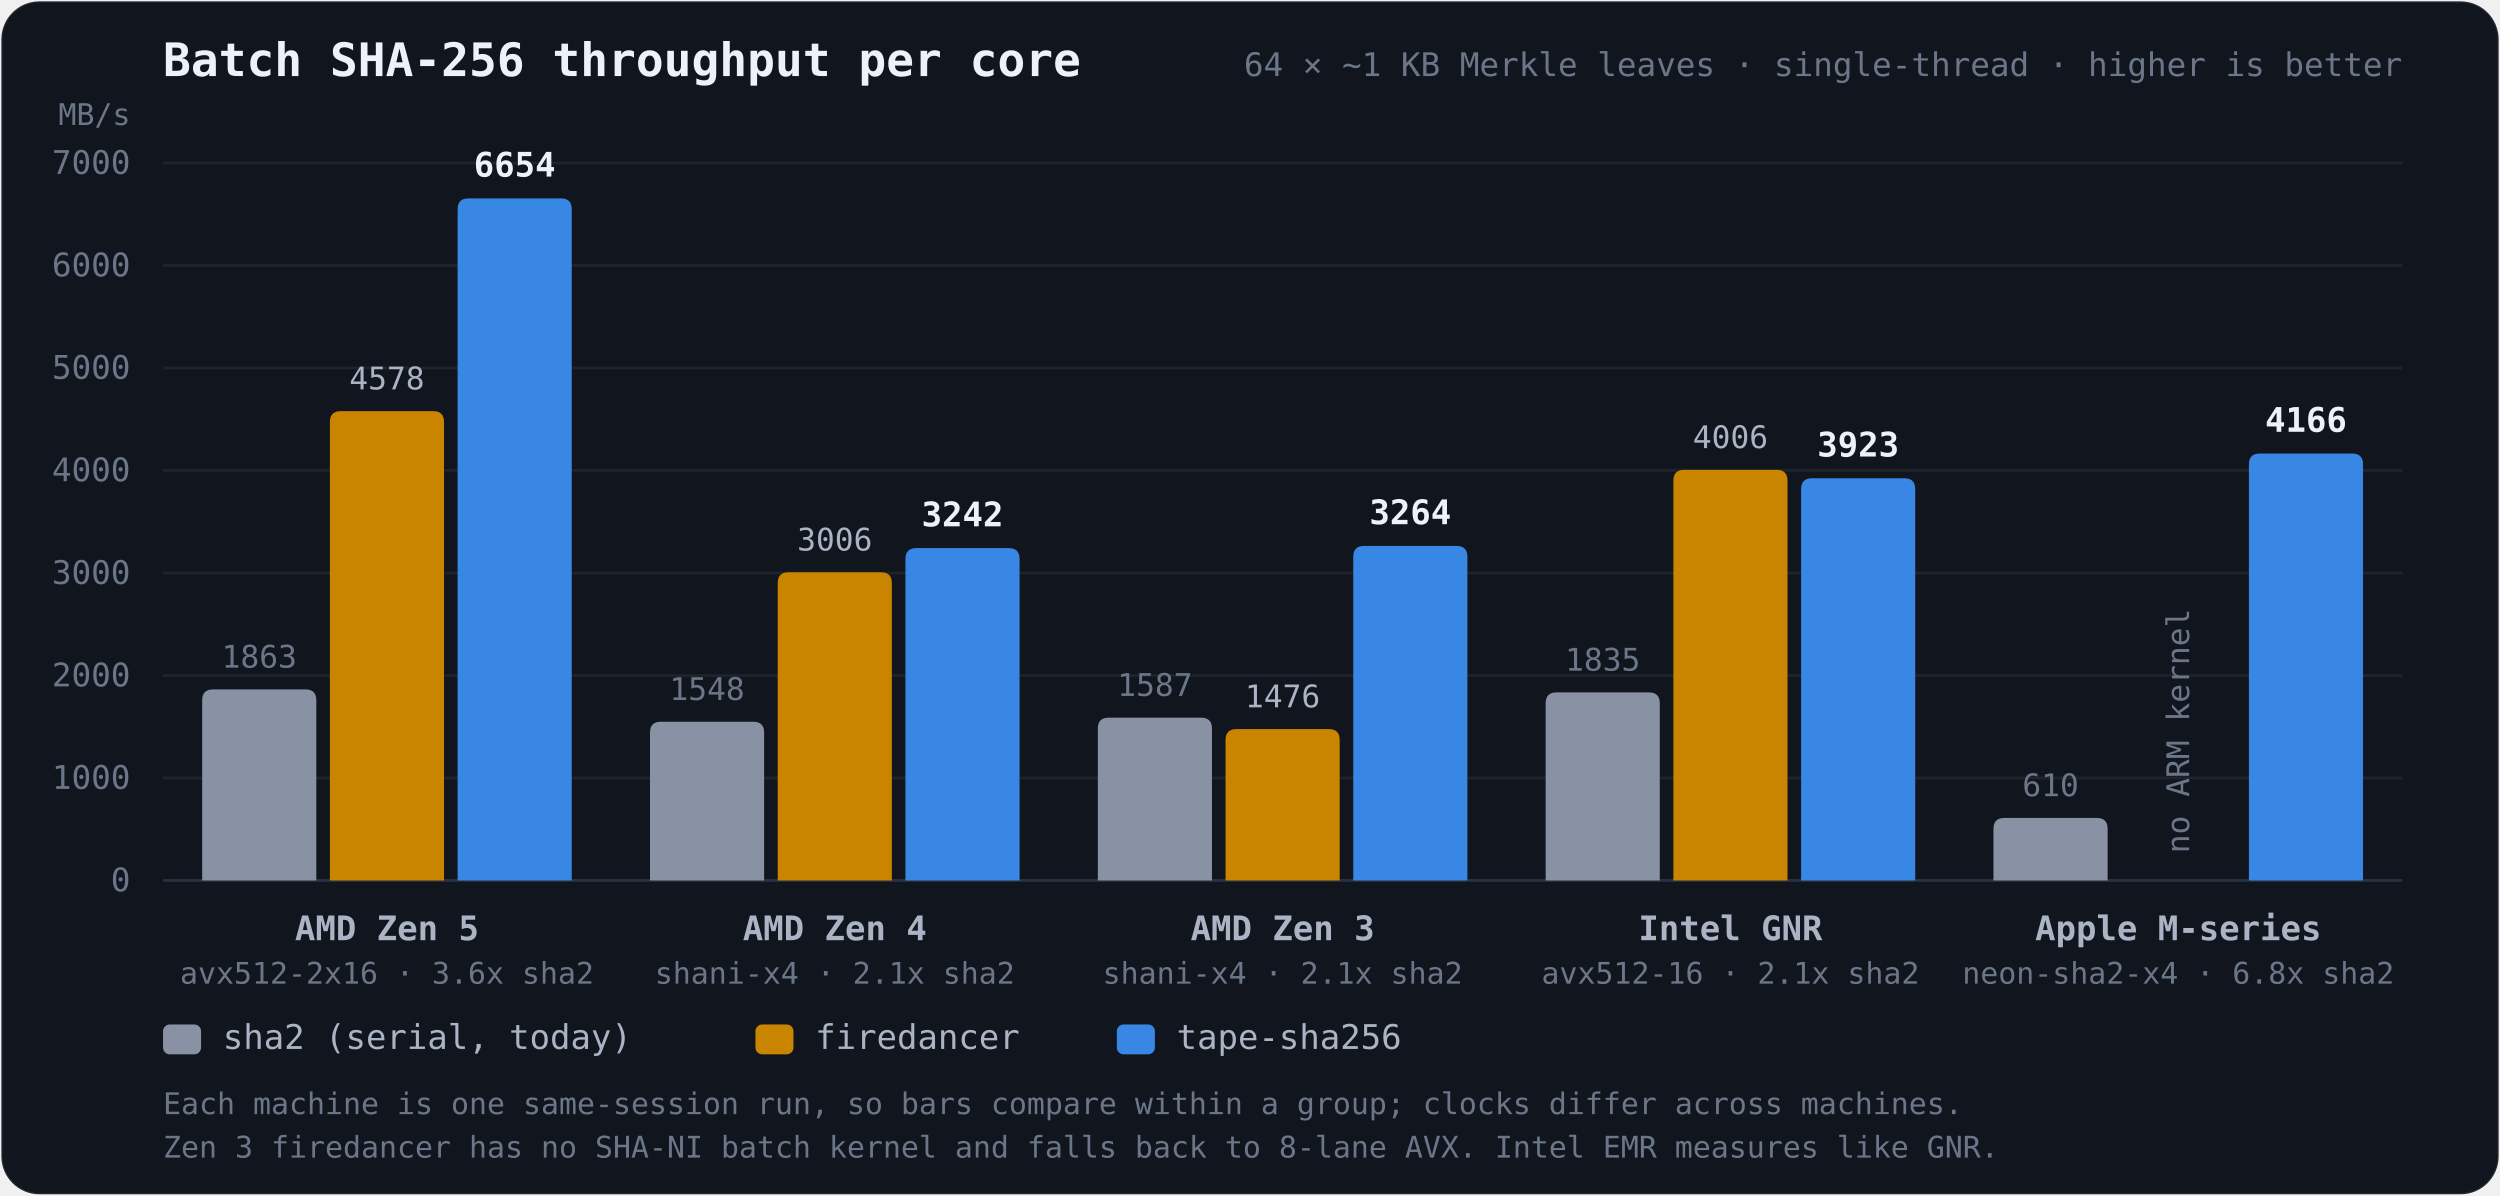
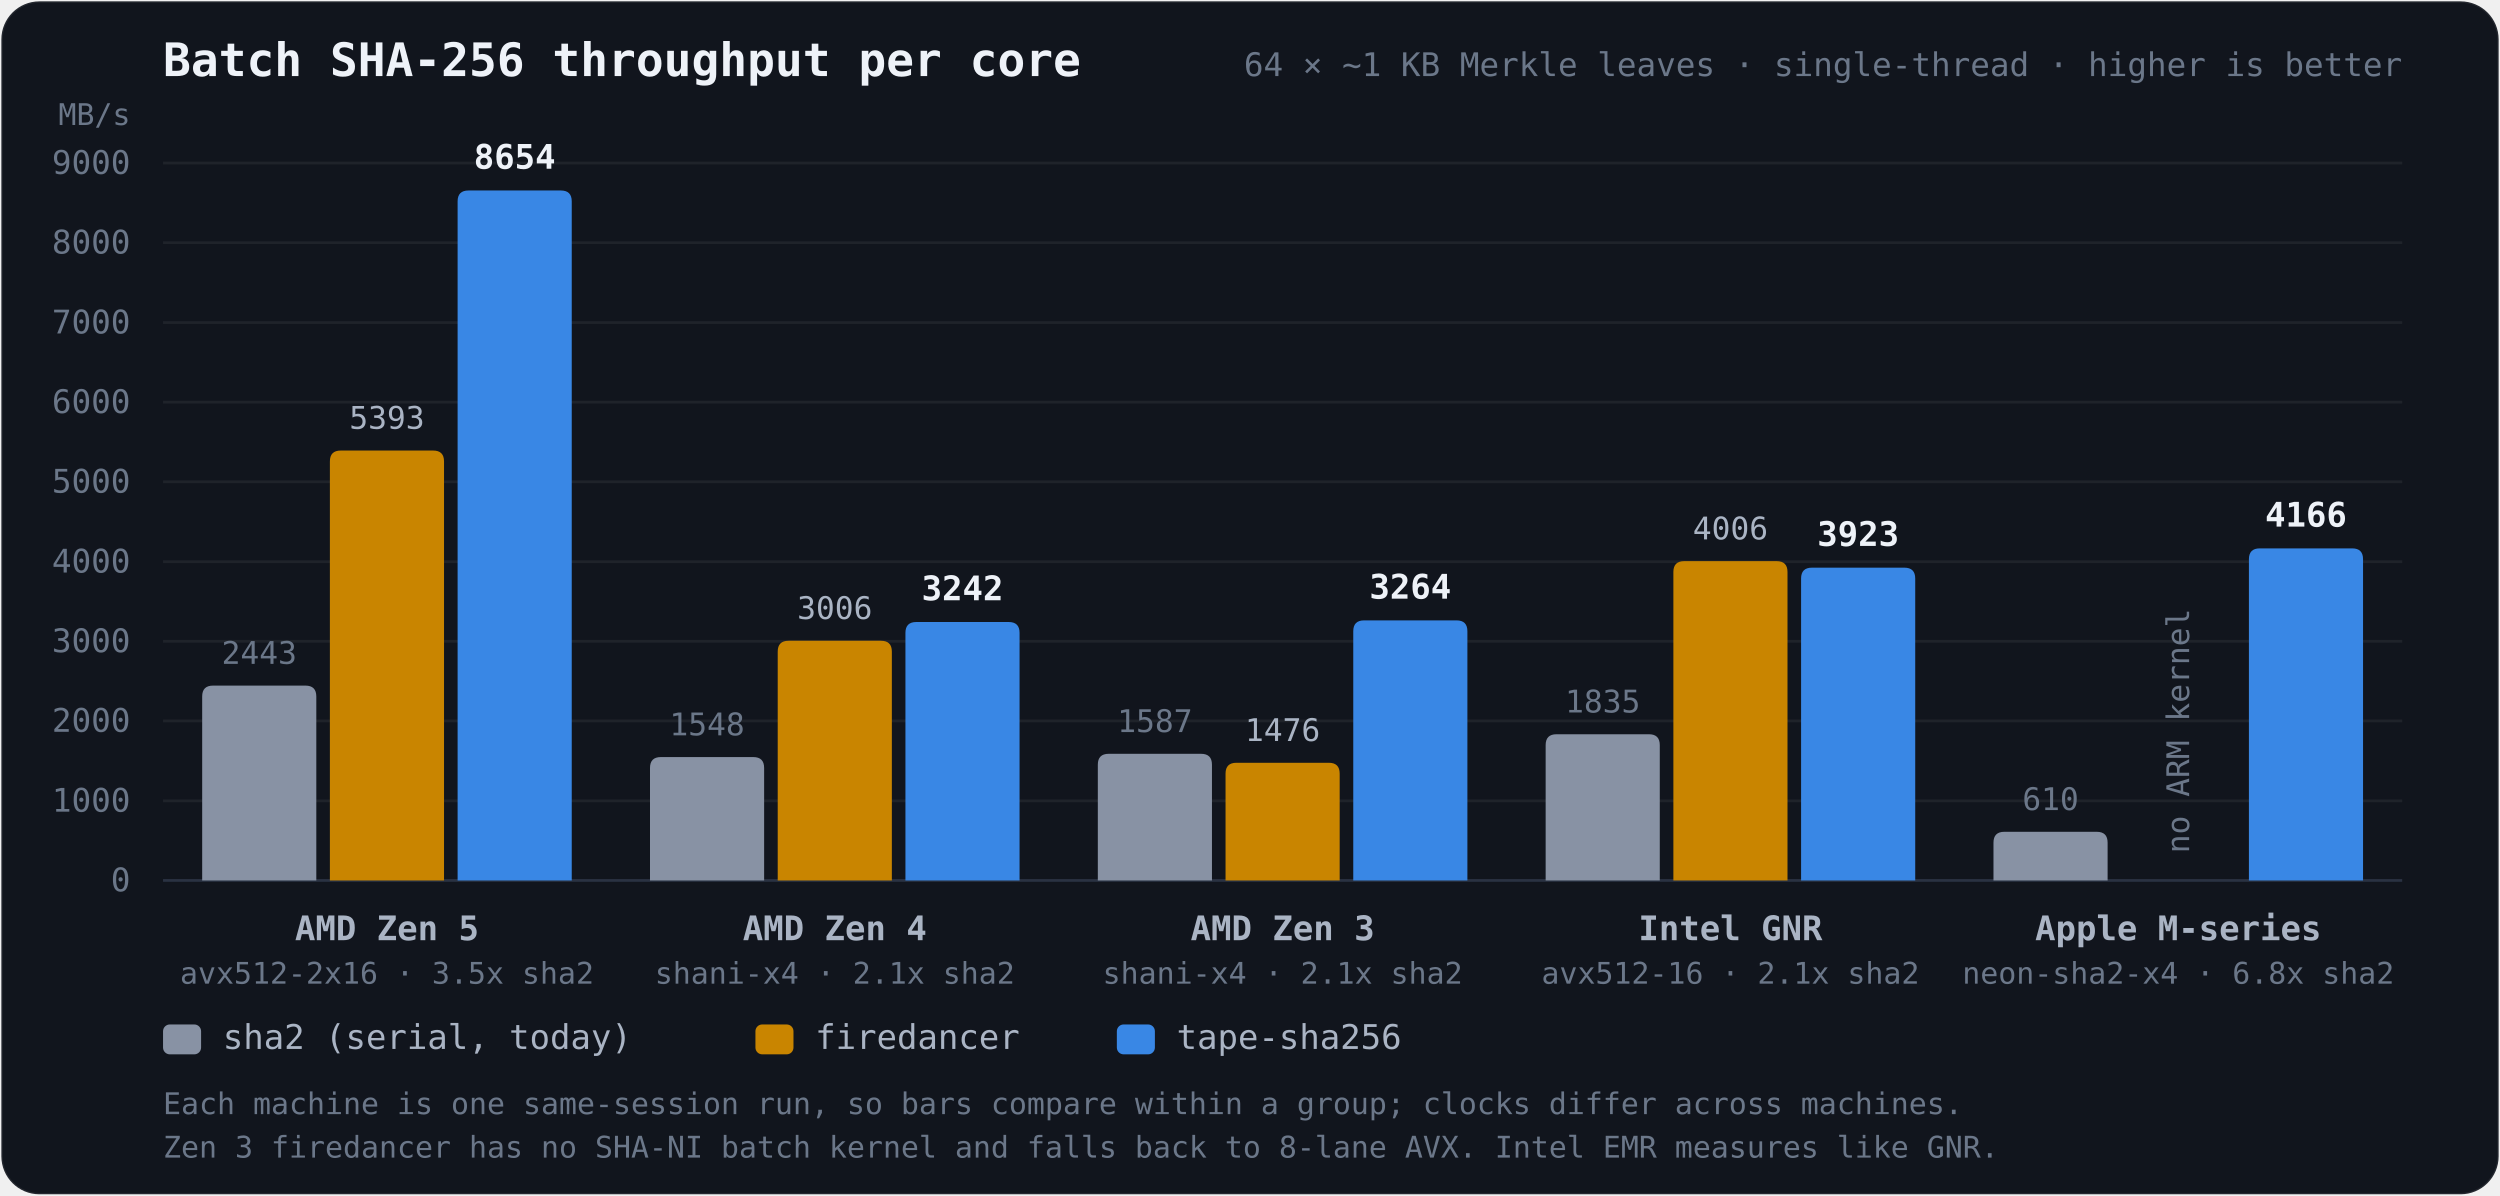
<svg xmlns="http://www.w3.org/2000/svg" width="920" height="440" viewBox="0 0 920 440" role="img">
  <rect x="0.5" y="0.5" width="919" height="439" rx="14" fill="#11151d" stroke="#ffffff" stroke-opacity="0.08" />
  <text x="60.0" y="28.0" fill="#eef2f8" font-family="ui-monospace, &quot;SF Mono&quot;, &quot;Cascadia Mono&quot;, Menlo, Consolas, monospace" font-size="17" font-weight="600" text-anchor="start">Batch SHA-256 throughput per core</text>
  <text x="884.0" y="28.0" fill="#6b7789" font-family="ui-monospace, &quot;SF Mono&quot;, &quot;Cascadia Mono&quot;, Menlo, Consolas, monospace" font-size="12" font-weight="400" text-anchor="end">64 × ~1 KB Merkle leaves · single-thread · higher is better</text>
  <text x="48.0" y="46.0" fill="#6b7789" font-family="ui-monospace, &quot;SF Mono&quot;, &quot;Cascadia Mono&quot;, Menlo, Consolas, monospace" font-size="11" font-weight="400" text-anchor="end">MB/s</text>
  <line x1="60" y1="324.0" x2="884" y2="324.0" stroke="#ffffff" stroke-opacity="0" />
  <text x="48.0" y="328.0" fill="#6b7789" font-family="ui-monospace, &quot;SF Mono&quot;, &quot;Cascadia Mono&quot;, Menlo, Consolas, monospace" font-size="12" font-weight="400" text-anchor="end">0</text>
-   <line x1="60" y1="286.3" x2="884" y2="286.3" stroke="#ffffff" stroke-opacity="0.06" />
-   <text x="48.0" y="290.3" fill="#6b7789" font-family="ui-monospace, &quot;SF Mono&quot;, &quot;Cascadia Mono&quot;, Menlo, Consolas, monospace" font-size="12" font-weight="400" text-anchor="end">1000</text>
-   <line x1="60" y1="248.6" x2="884" y2="248.6" stroke="#ffffff" stroke-opacity="0.06" />
-   <text x="48.0" y="252.6" fill="#6b7789" font-family="ui-monospace, &quot;SF Mono&quot;, &quot;Cascadia Mono&quot;, Menlo, Consolas, monospace" font-size="12" font-weight="400" text-anchor="end">2000</text>
-   <line x1="60" y1="210.9" x2="884" y2="210.9" stroke="#ffffff" stroke-opacity="0.06" />
-   <text x="48.0" y="214.9" fill="#6b7789" font-family="ui-monospace, &quot;SF Mono&quot;, &quot;Cascadia Mono&quot;, Menlo, Consolas, monospace" font-size="12" font-weight="400" text-anchor="end">3000</text>
-   <line x1="60" y1="173.1" x2="884" y2="173.1" stroke="#ffffff" stroke-opacity="0.06" />
-   <text x="48.0" y="177.1" fill="#6b7789" font-family="ui-monospace, &quot;SF Mono&quot;, &quot;Cascadia Mono&quot;, Menlo, Consolas, monospace" font-size="12" font-weight="400" text-anchor="end">4000</text>
-   <line x1="60" y1="135.4" x2="884" y2="135.4" stroke="#ffffff" stroke-opacity="0.06" />
-   <text x="48.0" y="139.4" fill="#6b7789" font-family="ui-monospace, &quot;SF Mono&quot;, &quot;Cascadia Mono&quot;, Menlo, Consolas, monospace" font-size="12" font-weight="400" text-anchor="end">5000</text>
-   <line x1="60" y1="97.7" x2="884" y2="97.7" stroke="#ffffff" stroke-opacity="0.06" />
-   <text x="48.0" y="101.7" fill="#6b7789" font-family="ui-monospace, &quot;SF Mono&quot;, &quot;Cascadia Mono&quot;, Menlo, Consolas, monospace" font-size="12" font-weight="400" text-anchor="end">6000</text>
+   <line x1="60" y1="294.7" x2="884" y2="294.7" stroke="#ffffff" stroke-opacity="0.06" />
+   <text x="48.0" y="298.7" fill="#6b7789" font-family="ui-monospace, &quot;SF Mono&quot;, &quot;Cascadia Mono&quot;, Menlo, Consolas, monospace" font-size="12" font-weight="400" text-anchor="end">1000</text>
+   <line x1="60" y1="265.3" x2="884" y2="265.3" stroke="#ffffff" stroke-opacity="0.06" />
+   <text x="48.0" y="269.3" fill="#6b7789" font-family="ui-monospace, &quot;SF Mono&quot;, &quot;Cascadia Mono&quot;, Menlo, Consolas, monospace" font-size="12" font-weight="400" text-anchor="end">2000</text>
+   <line x1="60" y1="236.0" x2="884" y2="236.0" stroke="#ffffff" stroke-opacity="0.06" />
+   <text x="48.0" y="240.0" fill="#6b7789" font-family="ui-monospace, &quot;SF Mono&quot;, &quot;Cascadia Mono&quot;, Menlo, Consolas, monospace" font-size="12" font-weight="400" text-anchor="end">3000</text>
+   <line x1="60" y1="206.7" x2="884" y2="206.7" stroke="#ffffff" stroke-opacity="0.06" />
+   <text x="48.0" y="210.7" fill="#6b7789" font-family="ui-monospace, &quot;SF Mono&quot;, &quot;Cascadia Mono&quot;, Menlo, Consolas, monospace" font-size="12" font-weight="400" text-anchor="end">4000</text>
+   <line x1="60" y1="177.3" x2="884" y2="177.3" stroke="#ffffff" stroke-opacity="0.06" />
+   <text x="48.0" y="181.3" fill="#6b7789" font-family="ui-monospace, &quot;SF Mono&quot;, &quot;Cascadia Mono&quot;, Menlo, Consolas, monospace" font-size="12" font-weight="400" text-anchor="end">5000</text>
+   <line x1="60" y1="148.0" x2="884" y2="148.0" stroke="#ffffff" stroke-opacity="0.06" />
+   <text x="48.0" y="152.0" fill="#6b7789" font-family="ui-monospace, &quot;SF Mono&quot;, &quot;Cascadia Mono&quot;, Menlo, Consolas, monospace" font-size="12" font-weight="400" text-anchor="end">6000</text>
+   <line x1="60" y1="118.7" x2="884" y2="118.7" stroke="#ffffff" stroke-opacity="0.06" />
+   <text x="48.0" y="122.7" fill="#6b7789" font-family="ui-monospace, &quot;SF Mono&quot;, &quot;Cascadia Mono&quot;, Menlo, Consolas, monospace" font-size="12" font-weight="400" text-anchor="end">7000</text>
+   <line x1="60" y1="89.3" x2="884" y2="89.3" stroke="#ffffff" stroke-opacity="0.06" />
+   <text x="48.0" y="93.3" fill="#6b7789" font-family="ui-monospace, &quot;SF Mono&quot;, &quot;Cascadia Mono&quot;, Menlo, Consolas, monospace" font-size="12" font-weight="400" text-anchor="end">8000</text>
  <line x1="60" y1="60.0" x2="884" y2="60.0" stroke="#ffffff" stroke-opacity="0.06" />
-   <text x="48.0" y="64.0" fill="#6b7789" font-family="ui-monospace, &quot;SF Mono&quot;, &quot;Cascadia Mono&quot;, Menlo, Consolas, monospace" font-size="12" font-weight="400" text-anchor="end">7000</text>
+   <text x="48.0" y="64.0" fill="#6b7789" font-family="ui-monospace, &quot;SF Mono&quot;, &quot;Cascadia Mono&quot;, Menlo, Consolas, monospace" font-size="12" font-weight="400" text-anchor="end">9000</text>
  <line x1="60" y1="324" x2="884" y2="324" stroke="#2a3242" />
-   <path d="M74.4,324 V257.7 Q74.4,253.7 78.4,253.7 H112.4 Q116.4,253.7 116.4,257.7 V324 Z" fill="#8892a4" />
-   <text x="95.4" y="245.7" fill="#6b7789" font-family="ui-monospace, &quot;SF Mono&quot;, &quot;Cascadia Mono&quot;, Menlo, Consolas, monospace" font-size="11.5" font-weight="400" text-anchor="middle">1863</text>
-   <path d="M121.4,324 V155.3 Q121.4,151.3 125.4,151.3 H159.4 Q163.4,151.3 163.4,155.3 V324 Z" fill="#c98500" />
-   <text x="142.4" y="143.3" fill="#aab4c4" font-family="ui-monospace, &quot;SF Mono&quot;, &quot;Cascadia Mono&quot;, Menlo, Consolas, monospace" font-size="11.5" font-weight="400" text-anchor="middle">4578</text>
-   <path d="M168.4,324 V77.0 Q168.4,73.0 172.4,73.0 H206.4 Q210.4,73.0 210.4,77.0 V324 Z" fill="#3987e5" />
-   <text x="189.4" y="65.0" fill="#eef2f8" font-family="ui-monospace, &quot;SF Mono&quot;, &quot;Cascadia Mono&quot;, Menlo, Consolas, monospace" font-size="12.5" font-weight="600" text-anchor="middle">6654</text>
+   <path d="M74.4,324 V256.3 Q74.4,252.3 78.4,252.3 H112.4 Q116.4,252.3 116.4,256.3 V324 Z" fill="#8892a4" />
+   <text x="95.4" y="244.3" fill="#6b7789" font-family="ui-monospace, &quot;SF Mono&quot;, &quot;Cascadia Mono&quot;, Menlo, Consolas, monospace" font-size="11.5" font-weight="400" text-anchor="middle">2443</text>
+   <path d="M121.4,324 V169.8 Q121.4,165.8 125.4,165.8 H159.4 Q163.4,165.8 163.4,169.8 V324 Z" fill="#c98500" />
+   <text x="142.4" y="157.8" fill="#aab4c4" font-family="ui-monospace, &quot;SF Mono&quot;, &quot;Cascadia Mono&quot;, Menlo, Consolas, monospace" font-size="11.5" font-weight="400" text-anchor="middle">5393</text>
+   <path d="M168.4,324 V74.1 Q168.4,70.1 172.4,70.1 H206.4 Q210.4,70.1 210.4,74.1 V324 Z" fill="#3987e5" />
+   <text x="189.4" y="62.1" fill="#eef2f8" font-family="ui-monospace, &quot;SF Mono&quot;, &quot;Cascadia Mono&quot;, Menlo, Consolas, monospace" font-size="12.5" font-weight="600" text-anchor="middle">8654</text>
  <text x="142.4" y="346.0" fill="#aab4c4" font-family="ui-monospace, &quot;SF Mono&quot;, &quot;Cascadia Mono&quot;, Menlo, Consolas, monospace" font-size="12.5" font-weight="600" text-anchor="middle">AMD Zen 5</text>
-   <text x="142.4" y="362.0" fill="#6b7789" font-family="ui-monospace, &quot;SF Mono&quot;, &quot;Cascadia Mono&quot;, Menlo, Consolas, monospace" font-size="11" font-weight="400" text-anchor="middle">avx512-2x16 · 3.6x sha2</text>
-   <path d="M239.2,324 V269.6 Q239.2,265.6 243.2,265.6 H277.2 Q281.2,265.6 281.2,269.6 V324 Z" fill="#8892a4" />
-   <text x="260.2" y="257.6" fill="#6b7789" font-family="ui-monospace, &quot;SF Mono&quot;, &quot;Cascadia Mono&quot;, Menlo, Consolas, monospace" font-size="11.5" font-weight="400" text-anchor="middle">1548</text>
-   <path d="M286.2,324 V214.6 Q286.2,210.6 290.2,210.6 H324.2 Q328.2,210.6 328.2,214.6 V324 Z" fill="#c98500" />
-   <text x="307.2" y="202.6" fill="#aab4c4" font-family="ui-monospace, &quot;SF Mono&quot;, &quot;Cascadia Mono&quot;, Menlo, Consolas, monospace" font-size="11.5" font-weight="400" text-anchor="middle">3006</text>
-   <path d="M333.2,324 V205.7 Q333.2,201.7 337.2,201.7 H371.2 Q375.2,201.7 375.2,205.7 V324 Z" fill="#3987e5" />
-   <text x="354.2" y="193.7" fill="#eef2f8" font-family="ui-monospace, &quot;SF Mono&quot;, &quot;Cascadia Mono&quot;, Menlo, Consolas, monospace" font-size="12.5" font-weight="600" text-anchor="middle">3242</text>
+   <text x="142.4" y="362.0" fill="#6b7789" font-family="ui-monospace, &quot;SF Mono&quot;, &quot;Cascadia Mono&quot;, Menlo, Consolas, monospace" font-size="11" font-weight="400" text-anchor="middle">avx512-2x16 · 3.5x sha2</text>
+   <path d="M239.2,324 V282.6 Q239.2,278.6 243.2,278.6 H277.2 Q281.2,278.6 281.2,282.6 V324 Z" fill="#8892a4" />
+   <text x="260.2" y="270.6" fill="#6b7789" font-family="ui-monospace, &quot;SF Mono&quot;, &quot;Cascadia Mono&quot;, Menlo, Consolas, monospace" font-size="11.5" font-weight="400" text-anchor="middle">1548</text>
+   <path d="M286.2,324 V239.8 Q286.2,235.8 290.2,235.8 H324.2 Q328.2,235.8 328.2,239.8 V324 Z" fill="#c98500" />
+   <text x="307.2" y="227.8" fill="#aab4c4" font-family="ui-monospace, &quot;SF Mono&quot;, &quot;Cascadia Mono&quot;, Menlo, Consolas, monospace" font-size="11.5" font-weight="400" text-anchor="middle">3006</text>
+   <path d="M333.2,324 V232.9 Q333.2,228.9 337.2,228.9 H371.2 Q375.2,228.9 375.2,232.9 V324 Z" fill="#3987e5" />
+   <text x="354.2" y="220.9" fill="#eef2f8" font-family="ui-monospace, &quot;SF Mono&quot;, &quot;Cascadia Mono&quot;, Menlo, Consolas, monospace" font-size="12.5" font-weight="600" text-anchor="middle">3242</text>
  <text x="307.2" y="346.0" fill="#aab4c4" font-family="ui-monospace, &quot;SF Mono&quot;, &quot;Cascadia Mono&quot;, Menlo, Consolas, monospace" font-size="12.5" font-weight="600" text-anchor="middle">AMD Zen 4</text>
  <text x="307.2" y="362.0" fill="#6b7789" font-family="ui-monospace, &quot;SF Mono&quot;, &quot;Cascadia Mono&quot;, Menlo, Consolas, monospace" font-size="11" font-weight="400" text-anchor="middle">shani-x4 · 2.1x sha2</text>
-   <path d="M404.0,324 V268.1 Q404.0,264.1 408.0,264.1 H442.0 Q446.0,264.1 446.0,268.1 V324 Z" fill="#8892a4" />
-   <text x="425.0" y="256.1" fill="#6b7789" font-family="ui-monospace, &quot;SF Mono&quot;, &quot;Cascadia Mono&quot;, Menlo, Consolas, monospace" font-size="11.5" font-weight="400" text-anchor="middle">1587</text>
-   <path d="M451.0,324 V272.3 Q451.0,268.3 455.0,268.3 H489.0 Q493.0,268.3 493.0,272.3 V324 Z" fill="#c98500" />
-   <text x="472.0" y="260.3" fill="#aab4c4" font-family="ui-monospace, &quot;SF Mono&quot;, &quot;Cascadia Mono&quot;, Menlo, Consolas, monospace" font-size="11.5" font-weight="400" text-anchor="middle">1476</text>
-   <path d="M498.0,324 V204.9 Q498.0,200.9 502.0,200.9 H536.0 Q540.0,200.9 540.0,204.9 V324 Z" fill="#3987e5" />
-   <text x="519.0" y="192.9" fill="#eef2f8" font-family="ui-monospace, &quot;SF Mono&quot;, &quot;Cascadia Mono&quot;, Menlo, Consolas, monospace" font-size="12.5" font-weight="600" text-anchor="middle">3264</text>
+   <path d="M404.0,324 V281.4 Q404.0,277.4 408.0,277.4 H442.0 Q446.0,277.4 446.0,281.4 V324 Z" fill="#8892a4" />
+   <text x="425.0" y="269.4" fill="#6b7789" font-family="ui-monospace, &quot;SF Mono&quot;, &quot;Cascadia Mono&quot;, Menlo, Consolas, monospace" font-size="11.5" font-weight="400" text-anchor="middle">1587</text>
+   <path d="M451.0,324 V284.7 Q451.0,280.7 455.0,280.7 H489.0 Q493.0,280.7 493.0,284.7 V324 Z" fill="#c98500" />
+   <text x="472.0" y="272.7" fill="#aab4c4" font-family="ui-monospace, &quot;SF Mono&quot;, &quot;Cascadia Mono&quot;, Menlo, Consolas, monospace" font-size="11.5" font-weight="400" text-anchor="middle">1476</text>
+   <path d="M498.0,324 V232.3 Q498.0,228.3 502.0,228.3 H536.0 Q540.0,228.3 540.0,232.3 V324 Z" fill="#3987e5" />
+   <text x="519.0" y="220.3" fill="#eef2f8" font-family="ui-monospace, &quot;SF Mono&quot;, &quot;Cascadia Mono&quot;, Menlo, Consolas, monospace" font-size="12.5" font-weight="600" text-anchor="middle">3264</text>
  <text x="472.0" y="346.0" fill="#aab4c4" font-family="ui-monospace, &quot;SF Mono&quot;, &quot;Cascadia Mono&quot;, Menlo, Consolas, monospace" font-size="12.5" font-weight="600" text-anchor="middle">AMD Zen 3</text>
  <text x="472.0" y="362.0" fill="#6b7789" font-family="ui-monospace, &quot;SF Mono&quot;, &quot;Cascadia Mono&quot;, Menlo, Consolas, monospace" font-size="11" font-weight="400" text-anchor="middle">shani-x4 · 2.1x sha2</text>
-   <path d="M568.8,324 V258.8 Q568.8,254.8 572.8,254.8 H606.8 Q610.8,254.8 610.8,258.8 V324 Z" fill="#8892a4" />
-   <text x="589.8" y="246.8" fill="#6b7789" font-family="ui-monospace, &quot;SF Mono&quot;, &quot;Cascadia Mono&quot;, Menlo, Consolas, monospace" font-size="11.5" font-weight="400" text-anchor="middle">1835</text>
-   <path d="M615.8,324 V176.9 Q615.8,172.9 619.8,172.9 H653.8 Q657.8,172.9 657.8,176.9 V324 Z" fill="#c98500" />
-   <text x="636.8" y="164.9" fill="#aab4c4" font-family="ui-monospace, &quot;SF Mono&quot;, &quot;Cascadia Mono&quot;, Menlo, Consolas, monospace" font-size="11.5" font-weight="400" text-anchor="middle">4006</text>
-   <path d="M662.8,324 V180.0 Q662.8,176.0 666.8,176.0 H700.8 Q704.8,176.0 704.8,180.0 V324 Z" fill="#3987e5" />
-   <text x="683.8" y="168.0" fill="#eef2f8" font-family="ui-monospace, &quot;SF Mono&quot;, &quot;Cascadia Mono&quot;, Menlo, Consolas, monospace" font-size="12.5" font-weight="600" text-anchor="middle">3923</text>
+   <path d="M568.8,324 V274.2 Q568.8,270.2 572.8,270.2 H606.8 Q610.8,270.2 610.8,274.2 V324 Z" fill="#8892a4" />
+   <text x="589.8" y="262.2" fill="#6b7789" font-family="ui-monospace, &quot;SF Mono&quot;, &quot;Cascadia Mono&quot;, Menlo, Consolas, monospace" font-size="11.5" font-weight="400" text-anchor="middle">1835</text>
+   <path d="M615.8,324 V210.5 Q615.8,206.5 619.8,206.5 H653.8 Q657.8,206.5 657.8,210.5 V324 Z" fill="#c98500" />
+   <text x="636.8" y="198.5" fill="#aab4c4" font-family="ui-monospace, &quot;SF Mono&quot;, &quot;Cascadia Mono&quot;, Menlo, Consolas, monospace" font-size="11.5" font-weight="400" text-anchor="middle">4006</text>
+   <path d="M662.8,324 V212.9 Q662.8,208.9 666.8,208.9 H700.8 Q704.8,208.9 704.8,212.9 V324 Z" fill="#3987e5" />
+   <text x="683.8" y="200.9" fill="#eef2f8" font-family="ui-monospace, &quot;SF Mono&quot;, &quot;Cascadia Mono&quot;, Menlo, Consolas, monospace" font-size="12.5" font-weight="600" text-anchor="middle">3923</text>
  <text x="636.8" y="346.0" fill="#aab4c4" font-family="ui-monospace, &quot;SF Mono&quot;, &quot;Cascadia Mono&quot;, Menlo, Consolas, monospace" font-size="12.5" font-weight="600" text-anchor="middle">Intel GNR</text>
  <text x="636.8" y="362.0" fill="#6b7789" font-family="ui-monospace, &quot;SF Mono&quot;, &quot;Cascadia Mono&quot;, Menlo, Consolas, monospace" font-size="11" font-weight="400" text-anchor="middle">avx512-16 · 2.1x sha2</text>
-   <path d="M733.6,324 V305.0 Q733.6,301.0 737.6,301.0 H771.6 Q775.6,301.0 775.6,305.0 V324 Z" fill="#8892a4" />
-   <text x="754.6" y="293.0" fill="#6b7789" font-family="ui-monospace, &quot;SF Mono&quot;, &quot;Cascadia Mono&quot;, Menlo, Consolas, monospace" font-size="11.5" font-weight="400" text-anchor="middle">610</text>
+   <path d="M733.6,324 V310.1 Q733.6,306.1 737.6,306.1 H771.6 Q775.6,306.1 775.6,310.1 V324 Z" fill="#8892a4" />
+   <text x="754.6" y="298.1" fill="#6b7789" font-family="ui-monospace, &quot;SF Mono&quot;, &quot;Cascadia Mono&quot;, Menlo, Consolas, monospace" font-size="11.5" font-weight="400" text-anchor="middle">610</text>
  <text x="805.6" y="314.0" fill="#6b7789" font-family="ui-monospace, &quot;SF Mono&quot;, &quot;Cascadia Mono&quot;, Menlo, Consolas, monospace" font-size="11.5" font-weight="400" text-anchor="start" transform="rotate(-90 805.6 314.0)">no ARM kernel</text>
-   <path d="M827.6,324 V170.9 Q827.6,166.9 831.6,166.9 H865.6 Q869.6,166.9 869.6,170.9 V324 Z" fill="#3987e5" />
-   <text x="848.6" y="158.9" fill="#eef2f8" font-family="ui-monospace, &quot;SF Mono&quot;, &quot;Cascadia Mono&quot;, Menlo, Consolas, monospace" font-size="12.5" font-weight="600" text-anchor="middle">4166</text>
+   <path d="M827.6,324 V205.8 Q827.6,201.8 831.6,201.8 H865.6 Q869.6,201.8 869.6,205.8 V324 Z" fill="#3987e5" />
+   <text x="848.6" y="193.8" fill="#eef2f8" font-family="ui-monospace, &quot;SF Mono&quot;, &quot;Cascadia Mono&quot;, Menlo, Consolas, monospace" font-size="12.5" font-weight="600" text-anchor="middle">4166</text>
  <text x="801.6" y="346.0" fill="#aab4c4" font-family="ui-monospace, &quot;SF Mono&quot;, &quot;Cascadia Mono&quot;, Menlo, Consolas, monospace" font-size="12.5" font-weight="600" text-anchor="middle">Apple M-series</text>
  <text x="801.6" y="362.0" fill="#6b7789" font-family="ui-monospace, &quot;SF Mono&quot;, &quot;Cascadia Mono&quot;, Menlo, Consolas, monospace" font-size="11" font-weight="400" text-anchor="middle">neon-sha2-x4 · 6.8x sha2</text>
  <rect x="60" y="377" width="14" height="11" rx="2.5" fill="#8892a4" />
  <text x="82.0" y="386.0" fill="#aab4c4" font-family="ui-monospace, &quot;SF Mono&quot;, &quot;Cascadia Mono&quot;, Menlo, Consolas, monospace" font-size="12.5" font-weight="400" text-anchor="start">sha2 (serial, today)</text>
  <rect x="278" y="377" width="14" height="11" rx="2.5" fill="#c98500" />
  <text x="300.0" y="386.0" fill="#aab4c4" font-family="ui-monospace, &quot;SF Mono&quot;, &quot;Cascadia Mono&quot;, Menlo, Consolas, monospace" font-size="12.5" font-weight="400" text-anchor="start">firedancer</text>
  <rect x="411" y="377" width="14" height="11" rx="2.5" fill="#3987e5" />
  <text x="433.0" y="386.0" fill="#aab4c4" font-family="ui-monospace, &quot;SF Mono&quot;, &quot;Cascadia Mono&quot;, Menlo, Consolas, monospace" font-size="12.5" font-weight="400" text-anchor="start">tape-sha256</text>
  <text x="60.0" y="410.0" fill="#6b7789" font-family="ui-monospace, &quot;SF Mono&quot;, &quot;Cascadia Mono&quot;, Menlo, Consolas, monospace" font-size="11" font-weight="400" text-anchor="start">Each machine is one same-session run, so bars compare within a group; clocks differ across machines.</text>
  <text x="60.0" y="426.0" fill="#6b7789" font-family="ui-monospace, &quot;SF Mono&quot;, &quot;Cascadia Mono&quot;, Menlo, Consolas, monospace" font-size="11" font-weight="400" text-anchor="start">Zen 3 firedancer has no SHA-NI batch kernel and falls back to 8-lane AVX. Intel EMR measures like GNR.</text>
</svg>
